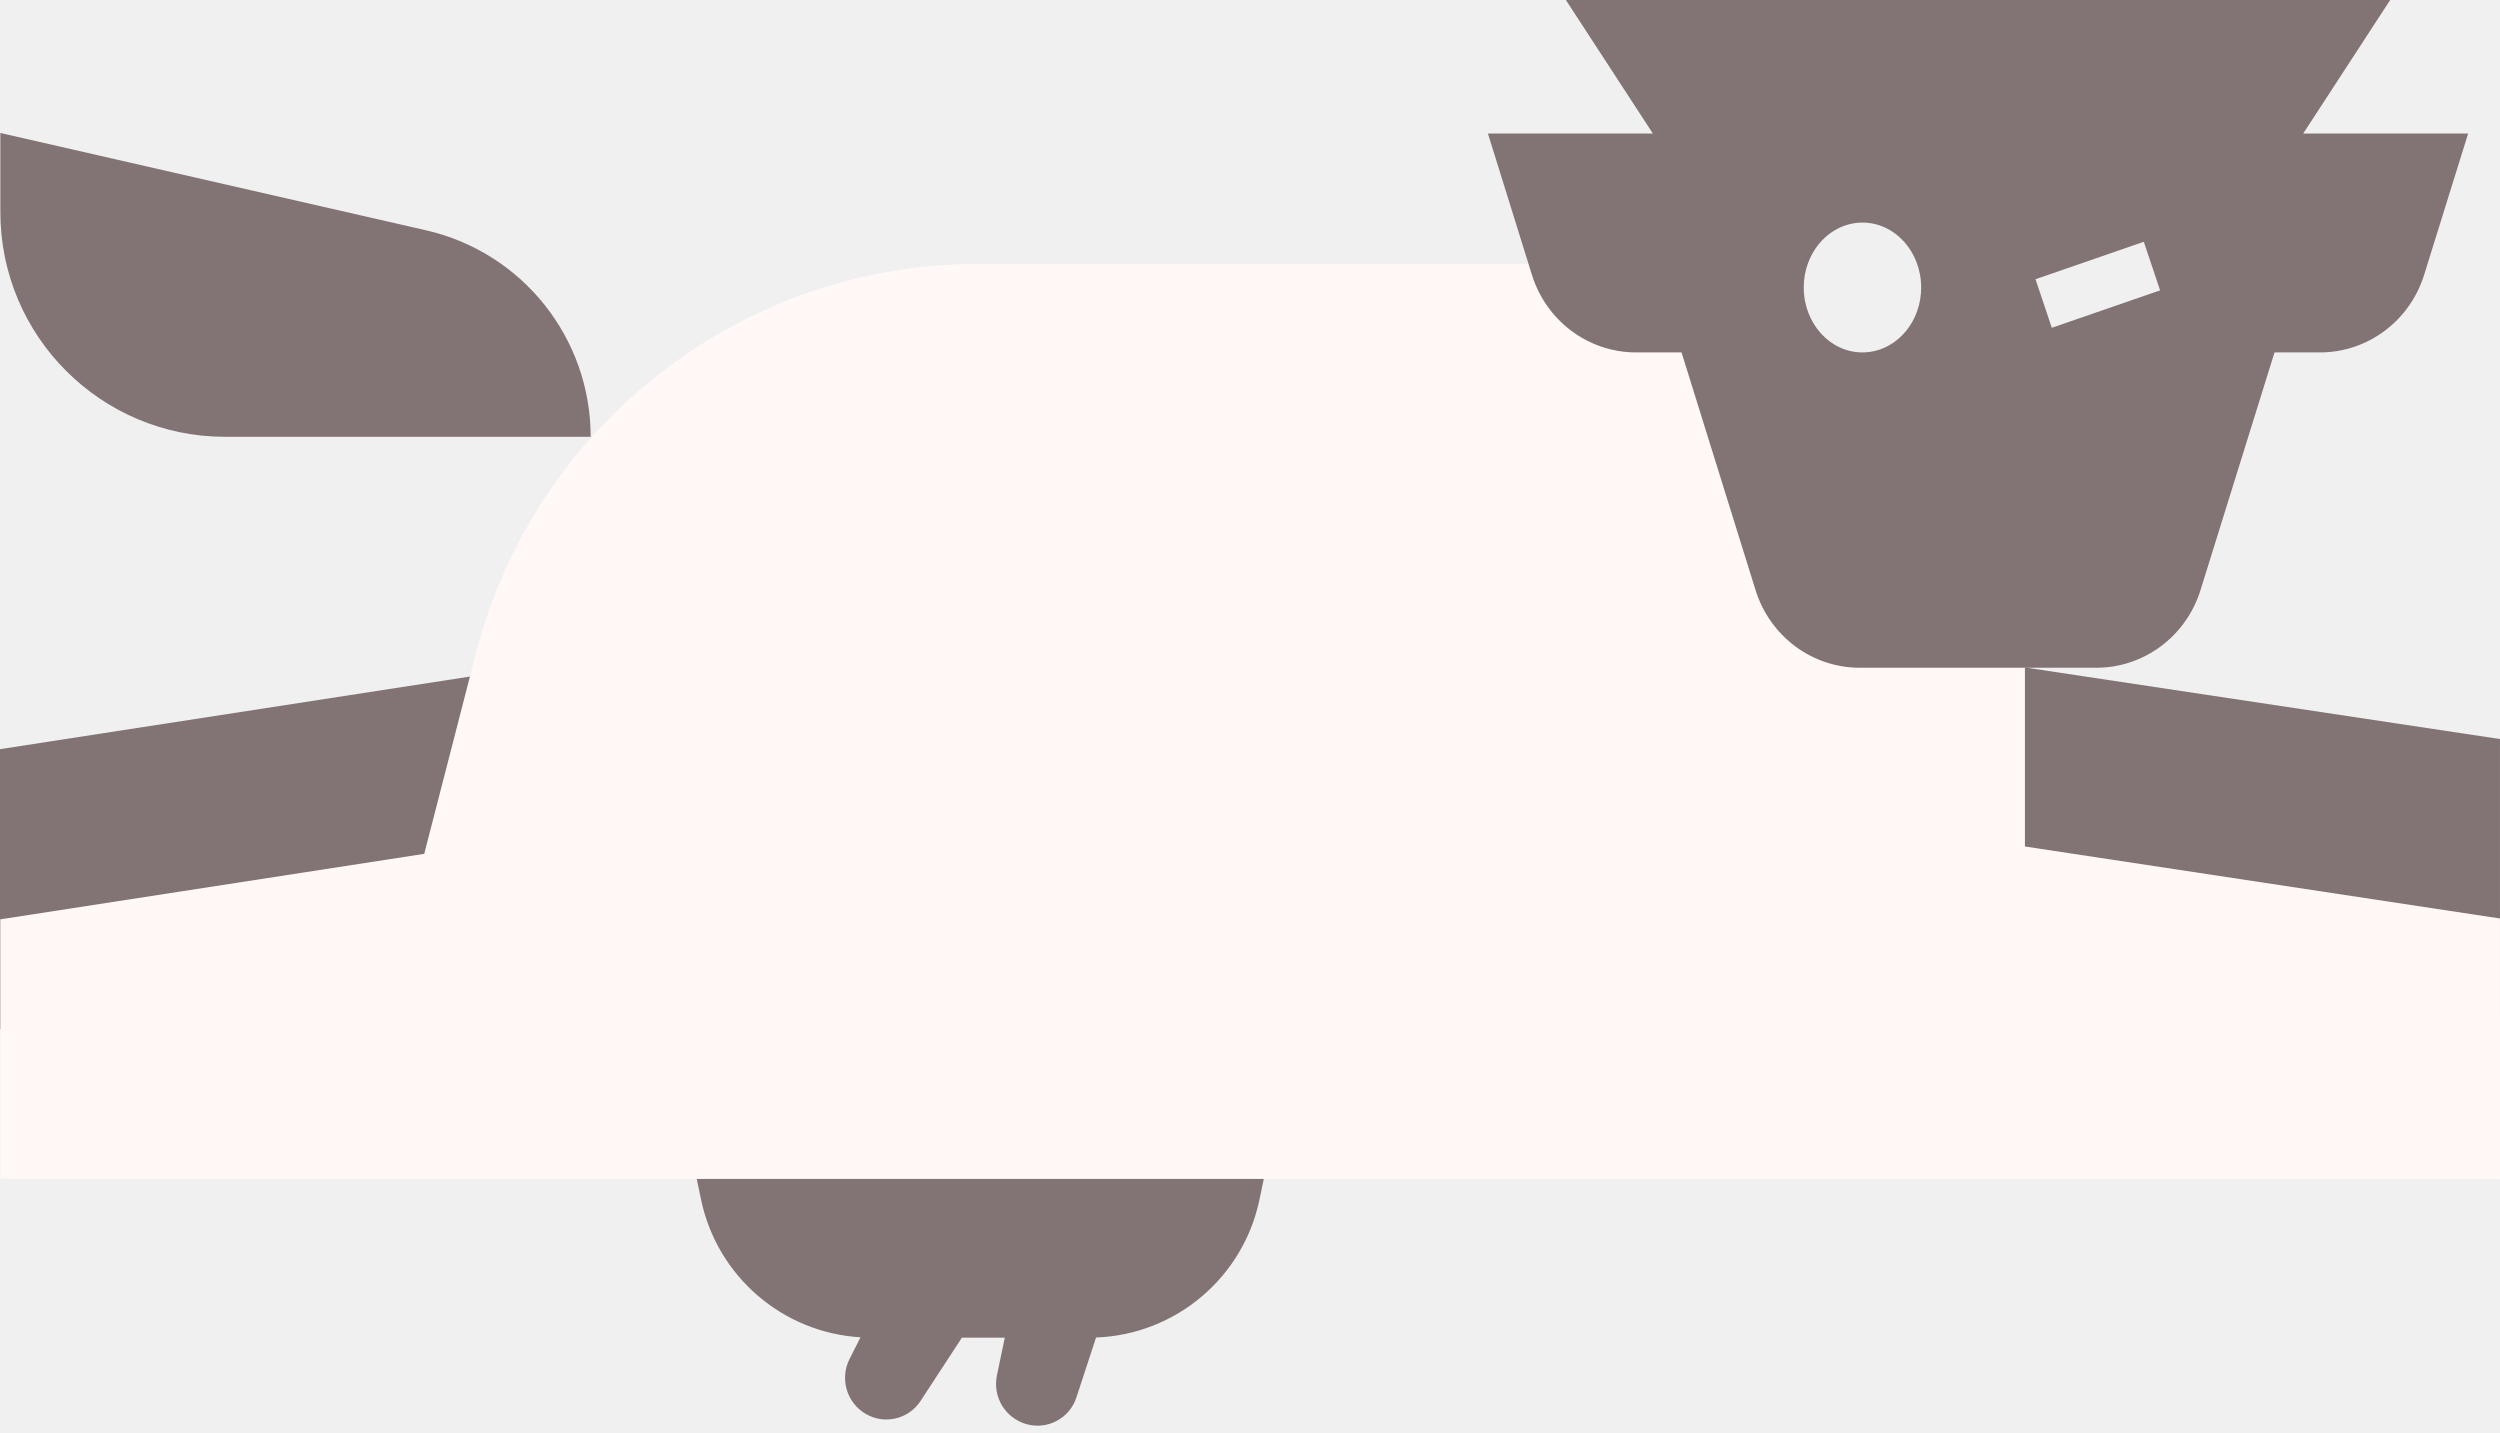
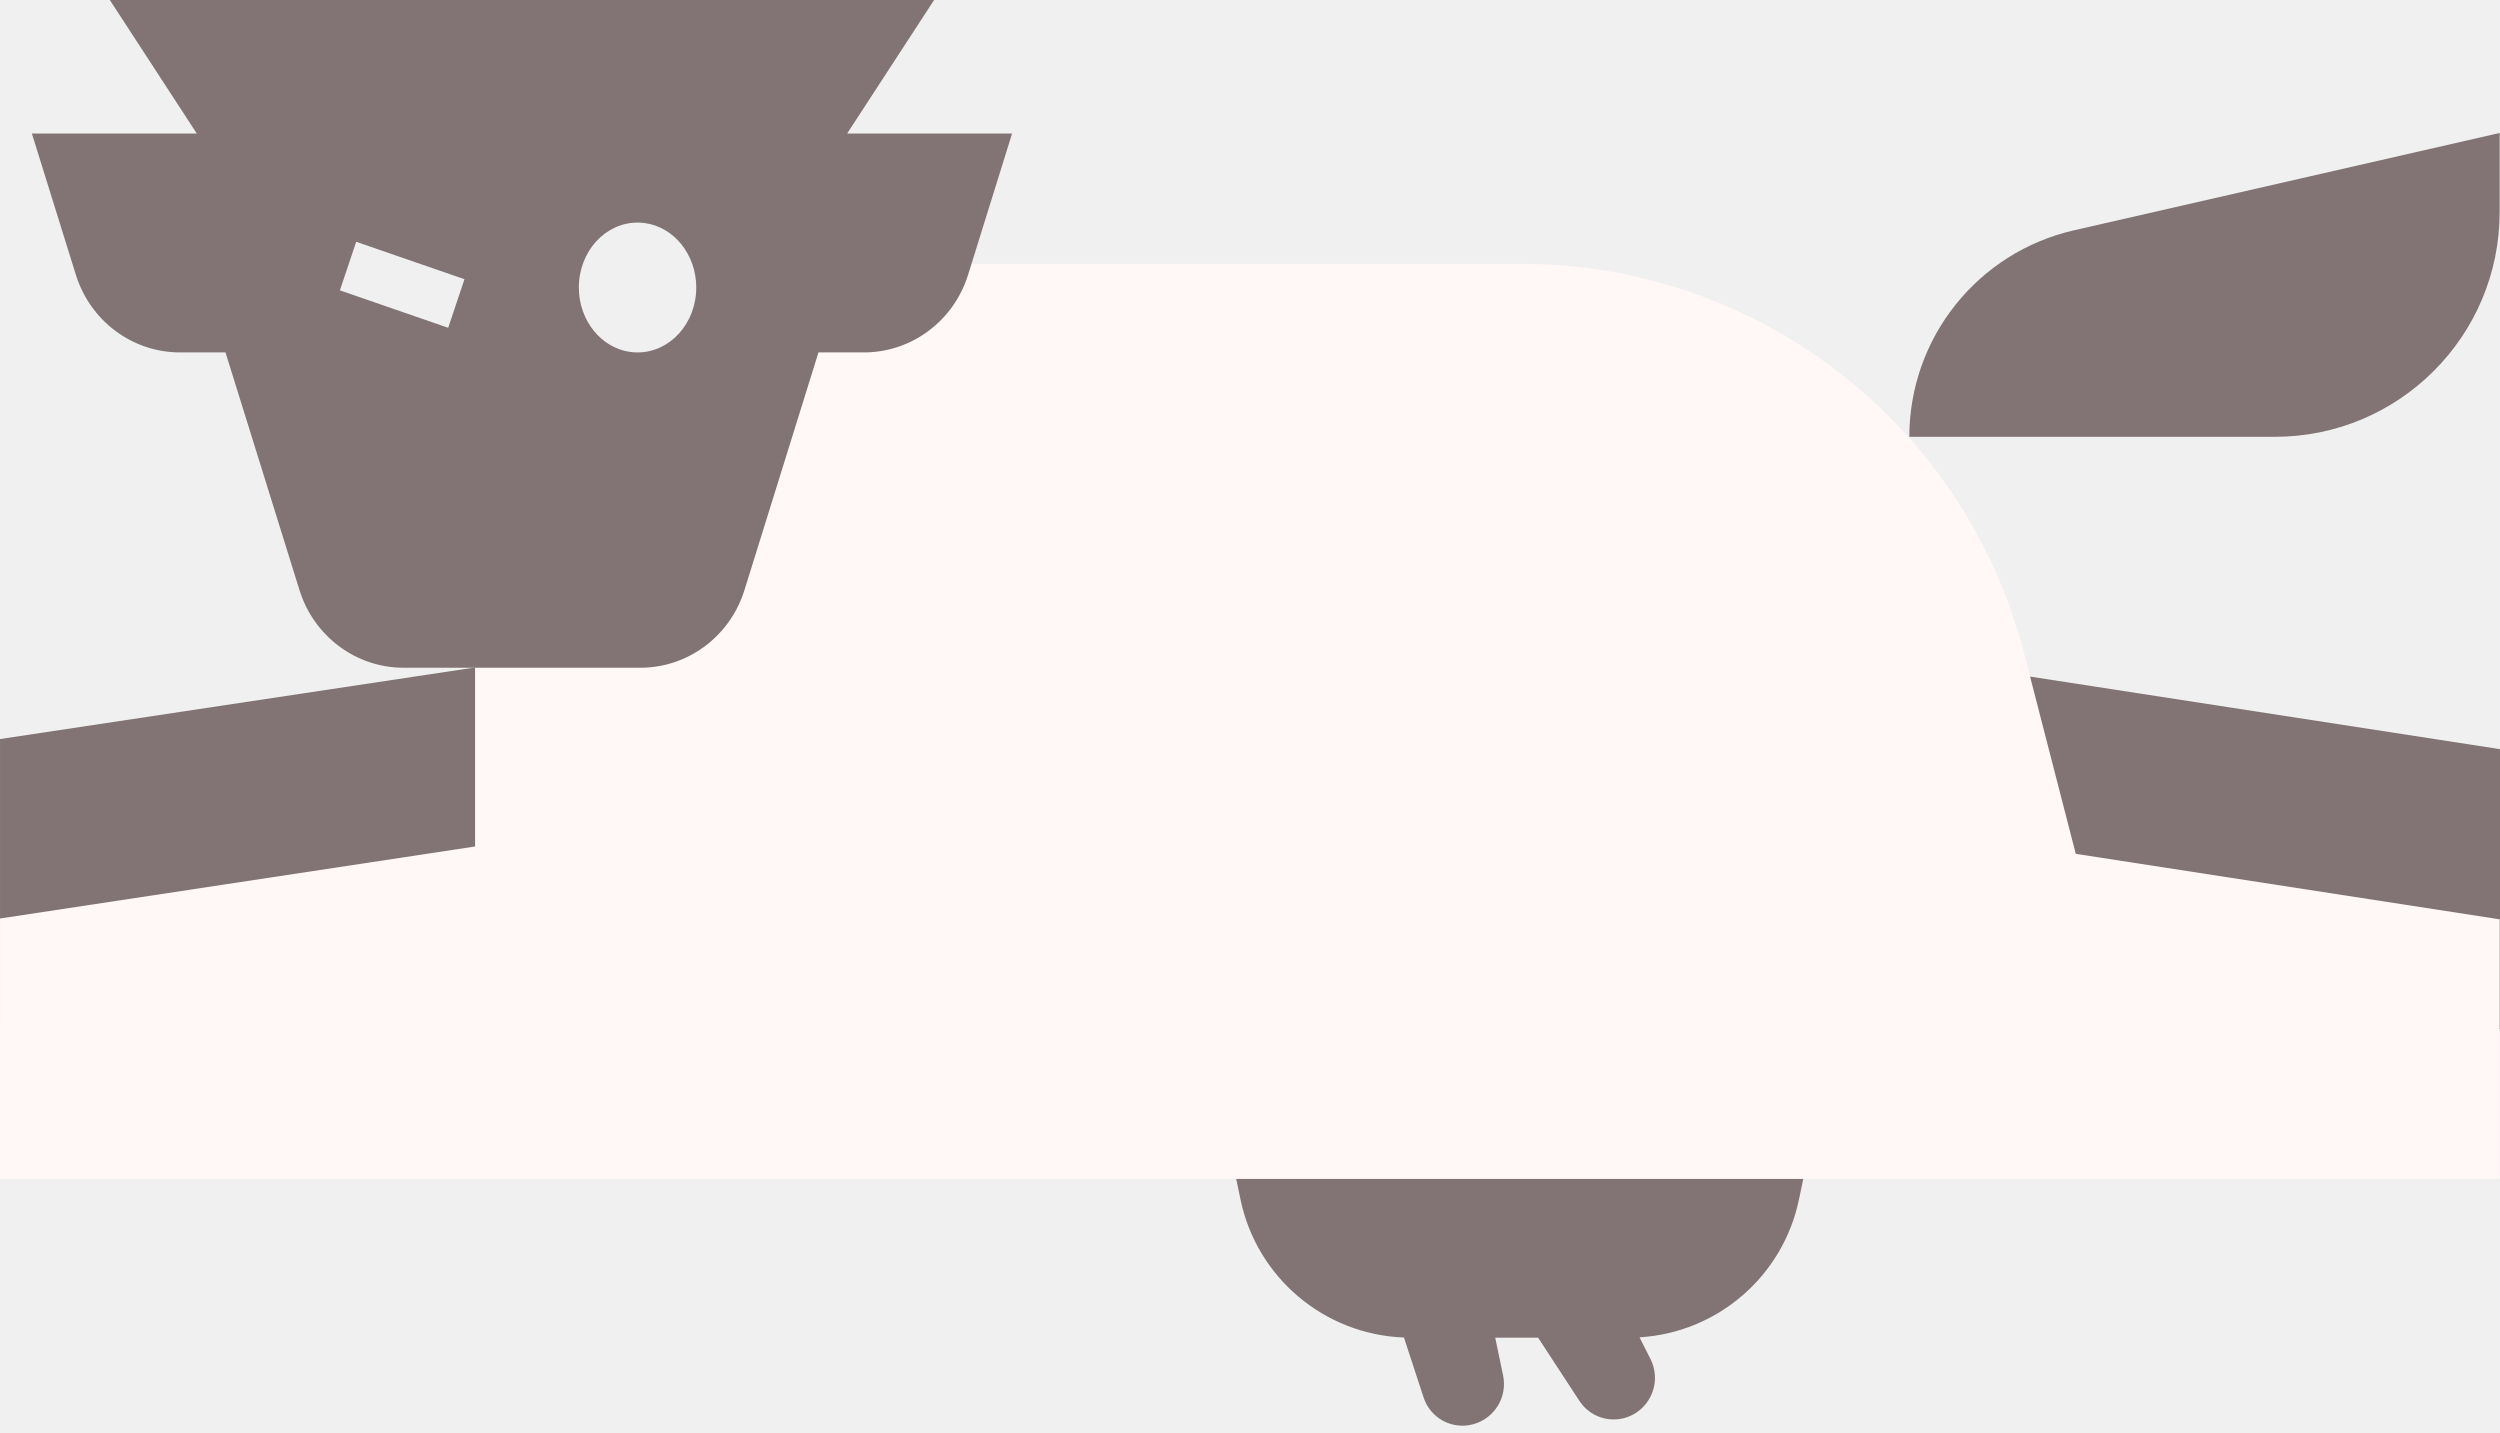
<svg xmlns="http://www.w3.org/2000/svg" fill="none" viewBox="0 0 192 110">
-   <path fill="#827474" d="M52.468 85.541H98.1l-1.369 6.574a13.334 13.334 0 0 1-12.553 10.606l-1.513 4.609a3.136 3.136 0 0 1-3.799 2.054 3.207 3.207 0 0 1-2.304-3.748l.607-2.905h-3.293l-3.177 4.861a3.136 3.136 0 0 1-4.201 1.001 3.209 3.209 0 0 1-1.256-4.218l.843-1.669a13.335 13.335 0 0 1-12.247-10.591l-1.369-6.574Zm103.031-34.283 36.5 5.5V78.54h-36.5V51.258Zm-119.265.68L0 57.535v21.49h36.234V51.936Z" />
-   <path fill="#FFF8F7" d="M.023 90.541h191.976v-20l-36.5-5.533V37.896l-30.107-17.632h-50.21c-18.202 0-34.096 12.316-38.639 29.941l-3.962 15.37-32.558 5.03V90.54Z" />
-   <path fill="#827474" d="M45.363 33.547h-28.07C7.758 33.547.027 25.817.027 16.28v-6.068l32.693 7.475a16.27 16.27 0 0 1 12.644 15.861" />
-   <path fill="#827474" fill-rule="evenodd" d="M142.824 51.283c-3.657 0-6.892-2.412-7.998-5.963l-5.684-18.254h-3.494c-3.657 0-6.892-2.412-7.998-5.963l-3.377-10.846h12.668L120.259 0h63.307l-6.681 10.257h12.668l-3.378 10.846c-1.105 3.55-4.341 5.963-7.997 5.963h-3.495l-5.684 18.254c-1.105 3.55-4.341 5.963-7.997 5.963h-18.178Zm.765-24.254a4.139 4.139 0 0 1-.555.037c-2.489 0-4.507-2.232-4.507-4.985 0-2.547 1.727-4.648 3.956-4.95.182-.024.367-.037.554-.037 2.49 0 4.508 2.233 4.508 4.986 0 2.547-1.727 4.648-3.956 4.95Zm12.739-5.585 8.316-2.875 1.252 3.73-8.317 2.875-1.251-3.73Z" clip-rule="evenodd" />
+   <g clip-path="url(#a)">
+     <path fill="#827474" d="M139.532 85.54H93.9l1.369 6.575a13.334 13.334 0 0 0 12.553 10.606l1.513 4.609a3.133 3.133 0 0 0 3.799 2.054 3.203 3.203 0 0 0 2.304-3.748l-.607-2.905h3.293l3.177 4.861a3.138 3.138 0 0 0 4.201 1.001 3.207 3.207 0 0 0 1.256-4.218l-.843-1.669a13.33 13.33 0 0 0 12.247-10.591l1.369-6.574h.001ZM36.501 51.259l-36.5 5.5V78.54h36.5V51.258Zm119.265.68L192 57.535v21.49h-36.234v-27.09.003Z" />
+     <path fill="#FFF8F7" d="M191.977 90.541H.001v-20l36.5-5.533V37.896l30.107-17.632h50.21c18.202 0 34.096 12.316 38.639 29.941l3.962 15.37 32.558 5.03v19.936Z" />
+     <path fill="#827474" d="M146.637 33.547h28.07c9.535 0 17.266-7.73 17.266-17.267v-6.068l-32.693 7.475a16.27 16.27 0 0 0-12.644 15.86" />
+     <path fill="#827474" fill-rule="evenodd" d="M49.176 51.283c3.657 0 6.892-2.412 7.998-5.963l5.684-18.254h3.494c3.657 0 6.892-2.412 7.998-5.963l3.377-10.846H65.059L71.74 0H8.434l6.68 10.257H2.448l3.378 10.846c1.105 3.55 4.34 5.963 7.997 5.963h3.495L23 45.32c1.105 3.55 4.34 5.963 7.997 5.963h18.178Zm-.765-24.254c.183.025.369.037.555.037 2.489 0 4.507-2.232 4.507-4.985 0-2.547-1.727-4.648-3.956-4.95a4.237 4.237 0 0 0-.554-.037c-2.49 0-4.508 2.233-4.508 4.986 0 2.547 1.727 4.648 3.956 4.95v-.001Zm-12.74-5.585-8.315-2.875-1.252 3.73 8.317 2.875 1.25-3.73Z" clip-rule="evenodd" />
+   </g>
+   <defs>
+     <clipPath id="a">
+       <path fill="#fff" d="M192 0H0v110h192z" />
+     </clipPath>
+   </defs>
</svg>
